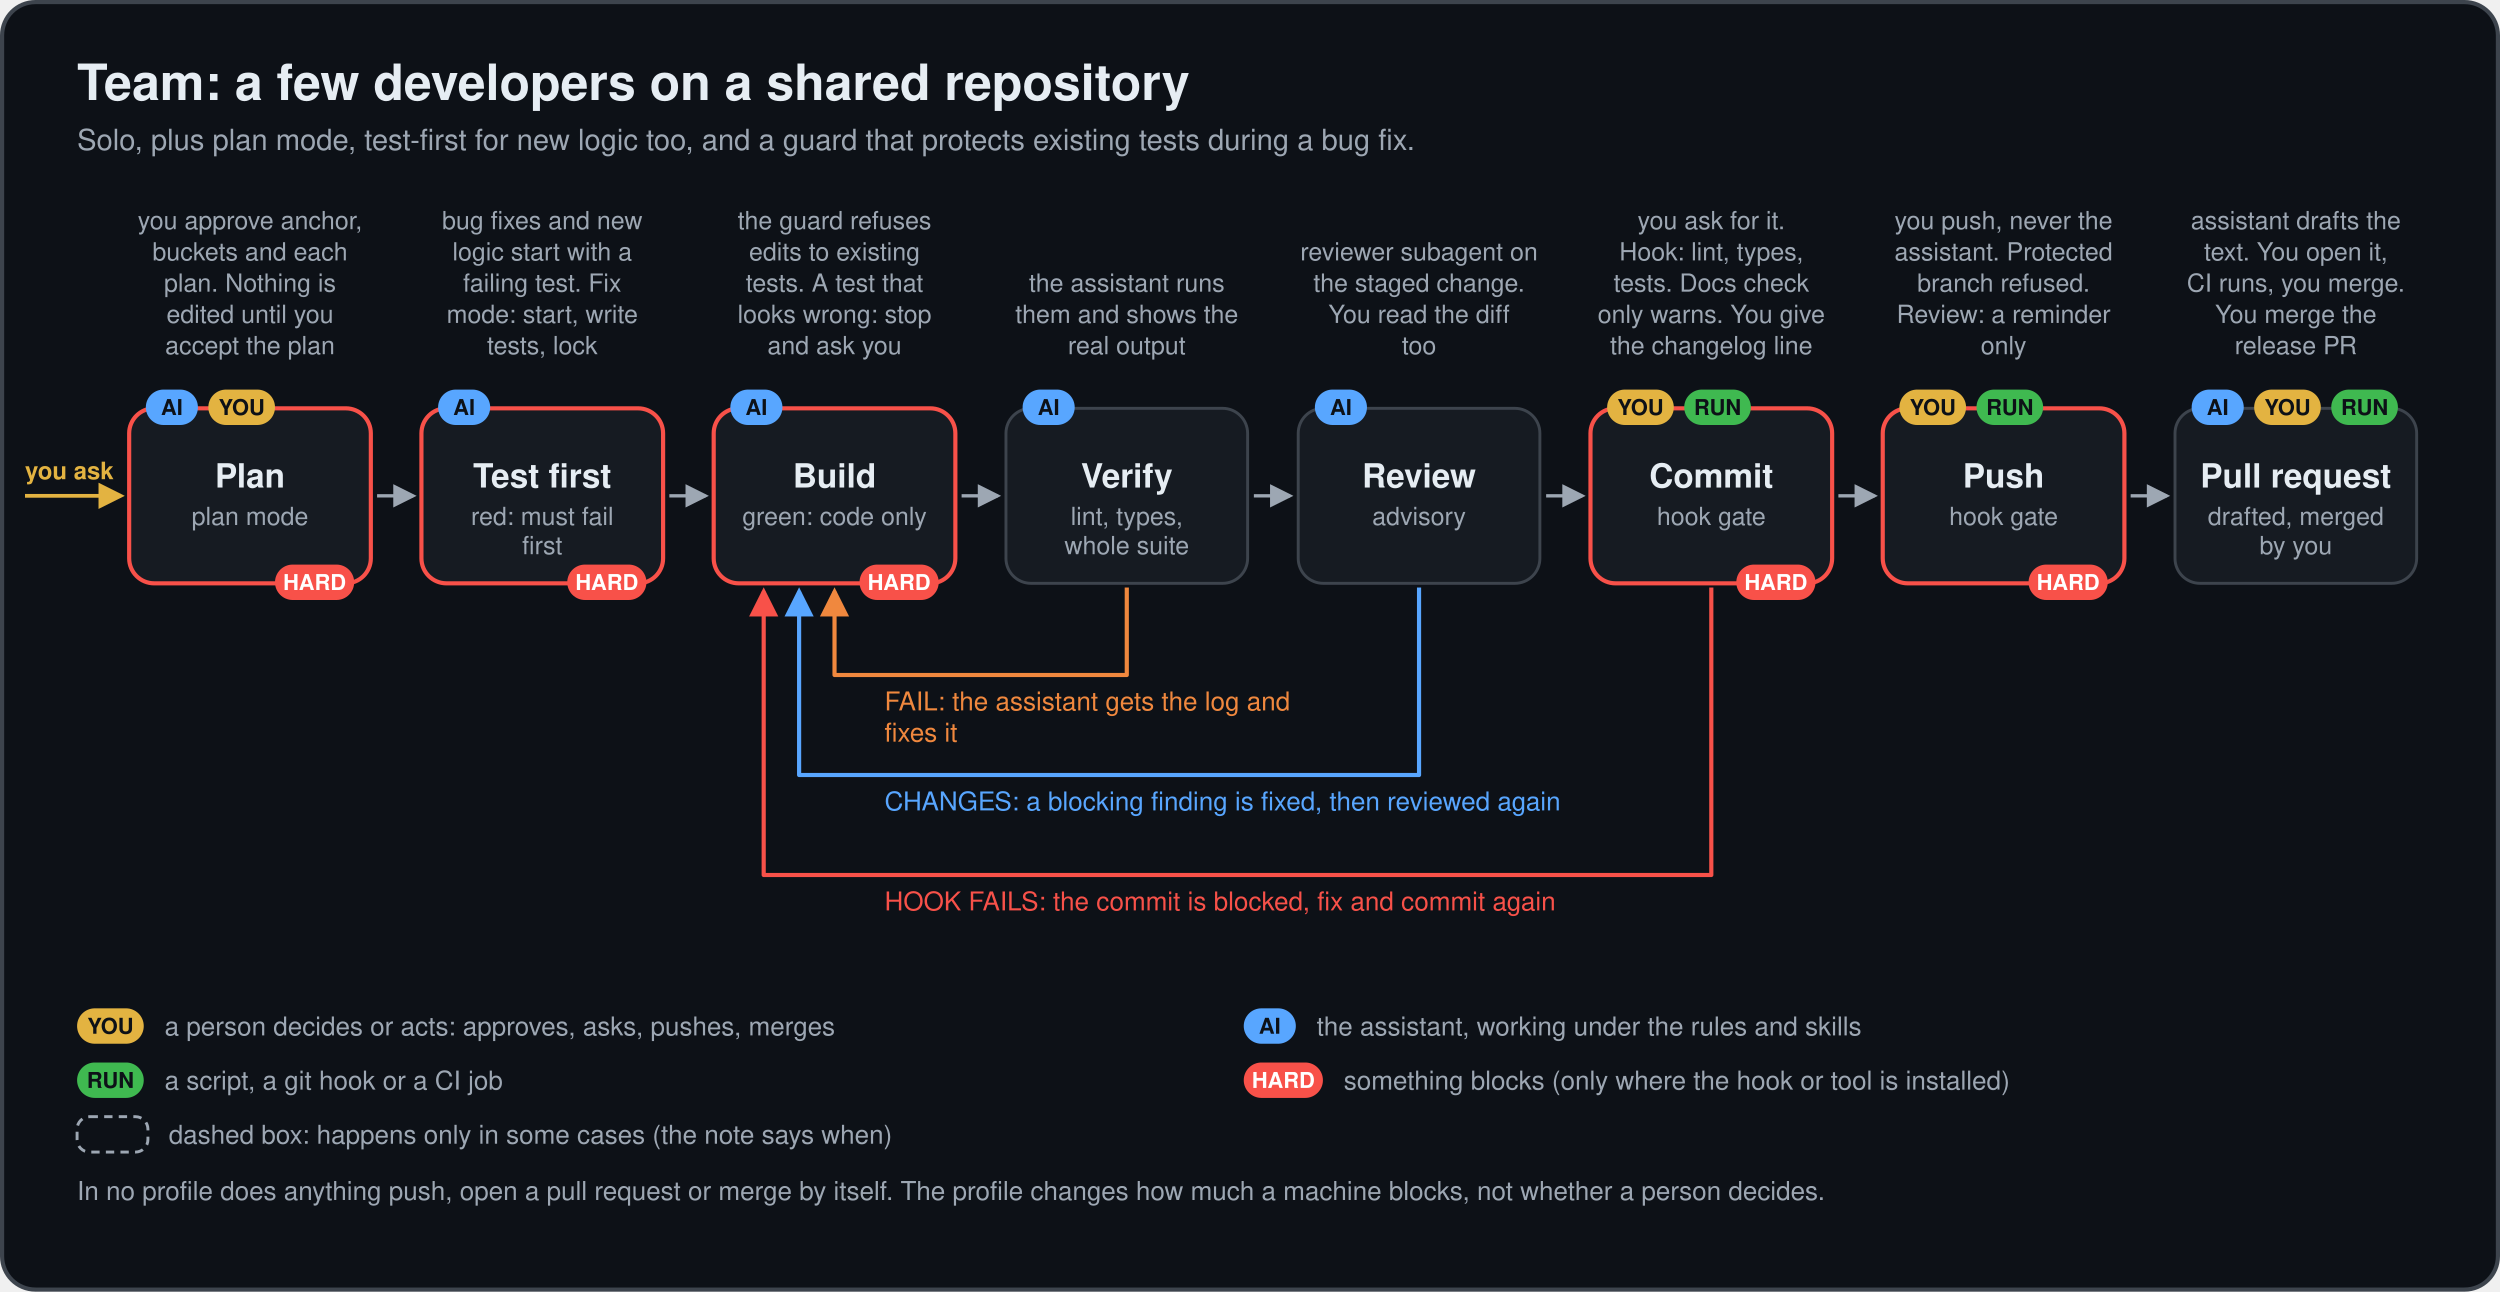
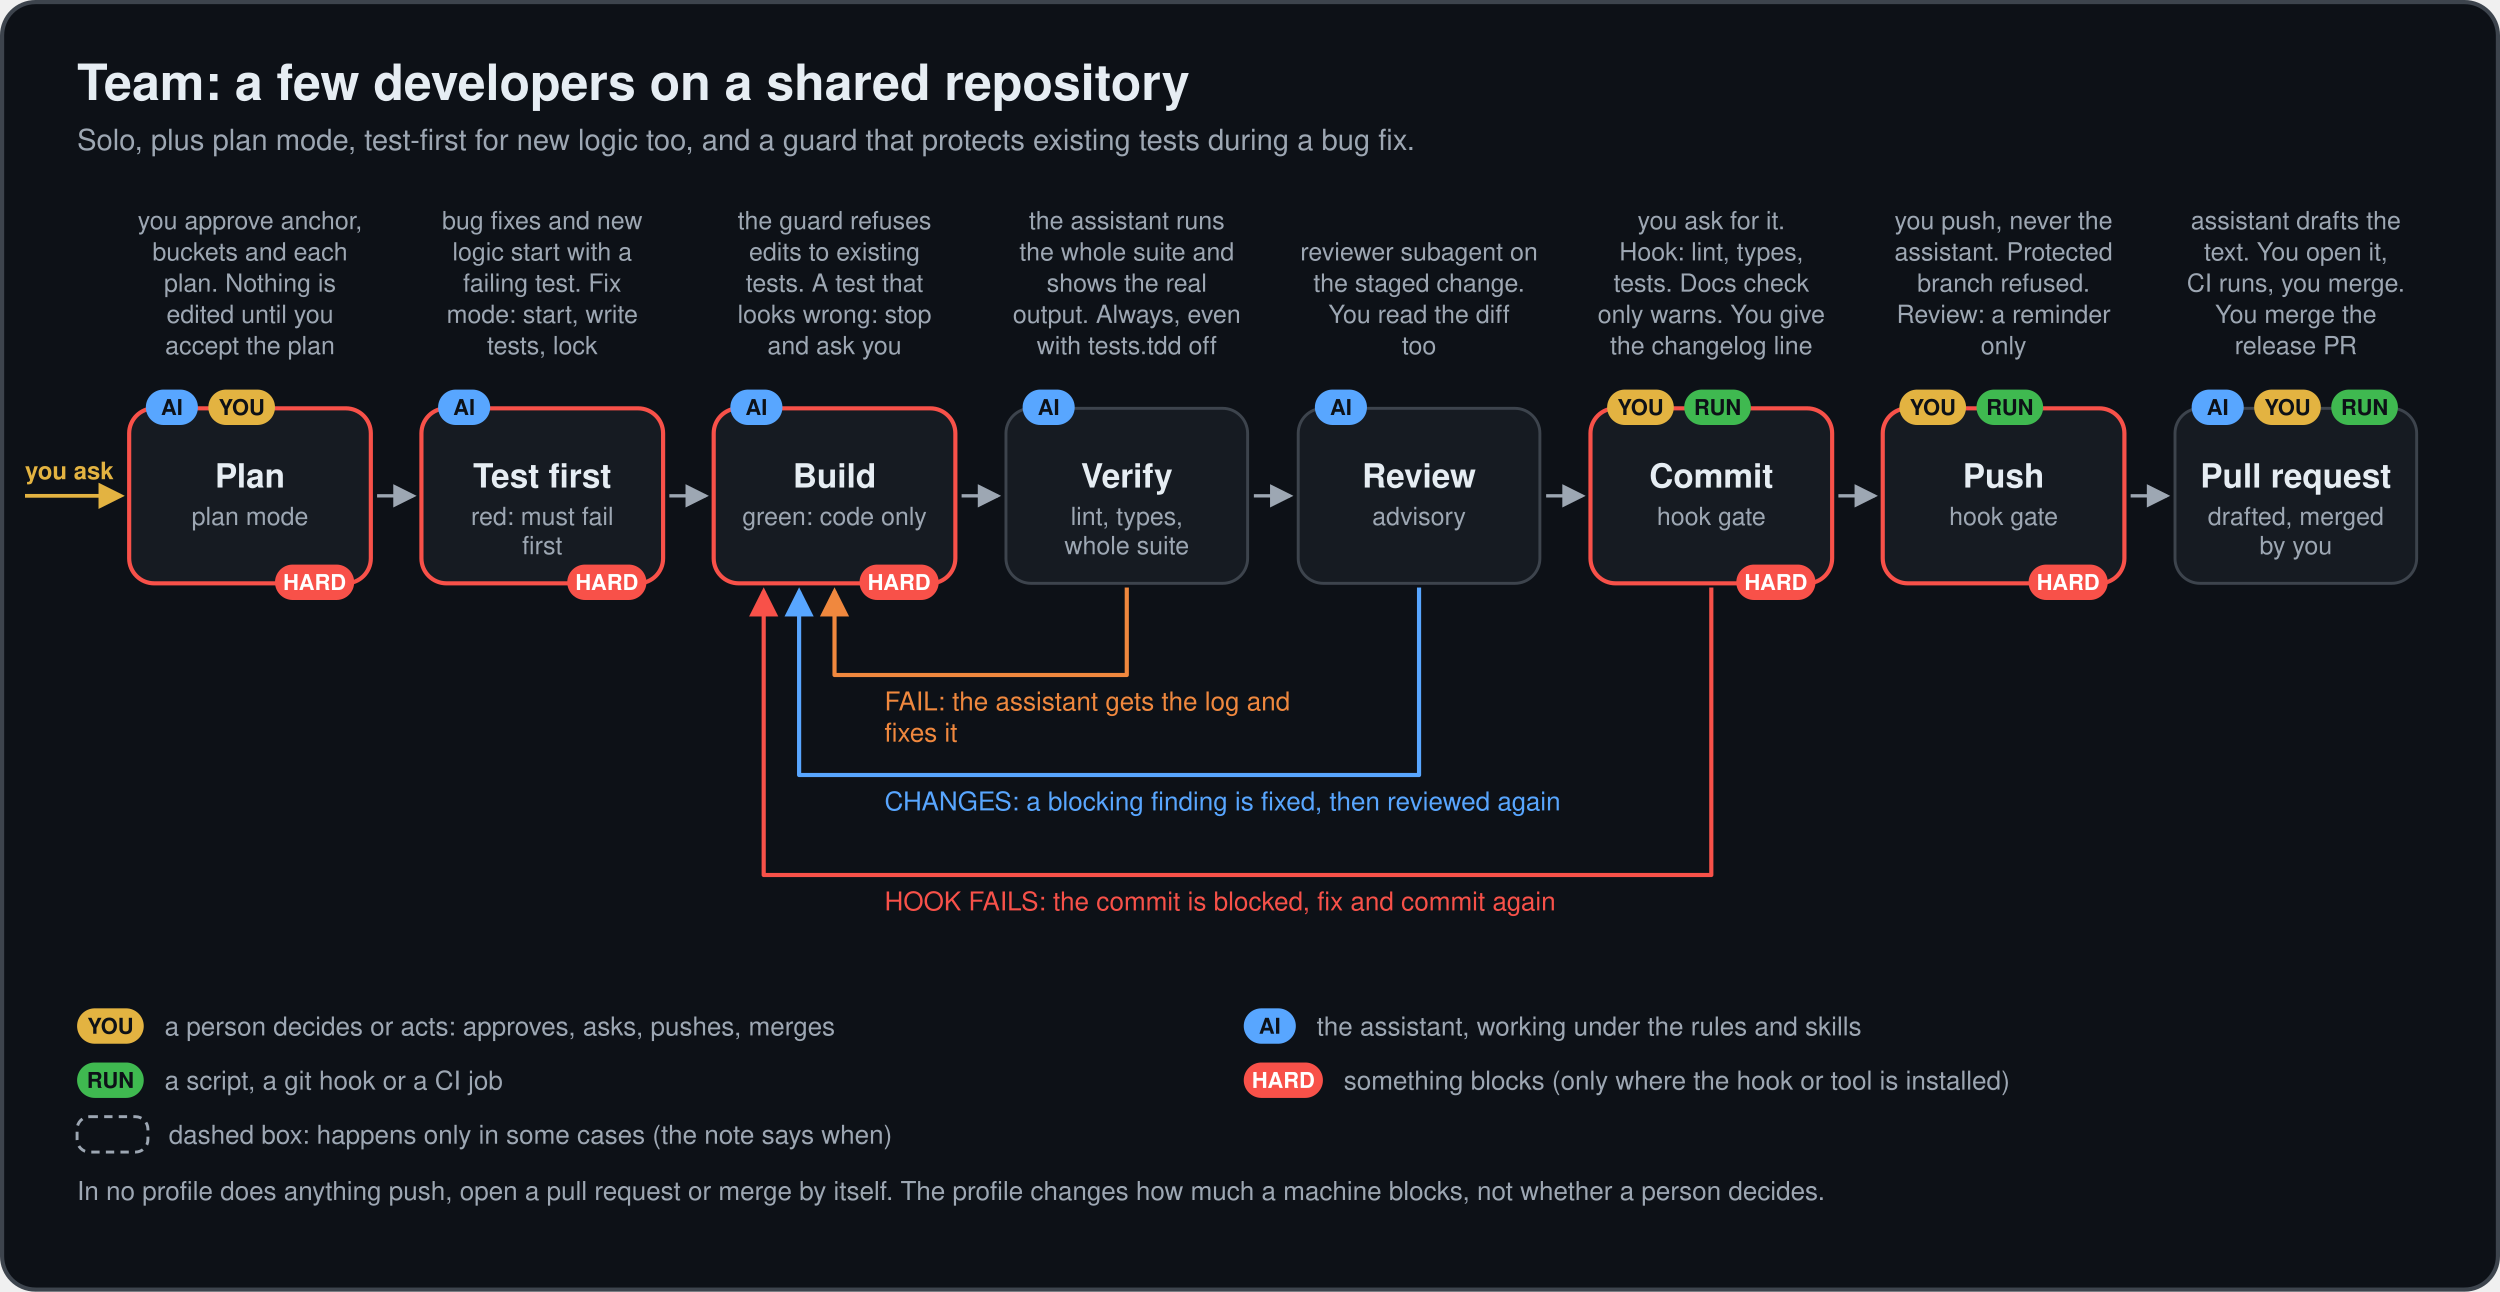
<svg xmlns="http://www.w3.org/2000/svg" viewBox="0 0 1200 620" width="1200" height="620" role="img" aria-label="Team workflow: plan mode, test first, build with the fix-mode guard, verify, review, commit, push and pull request, with who acts and where something blocks" font-family="'Segoe UI', -apple-system, BlinkMacSystemFont, Helvetica, Arial, sans-serif">
  <defs>
    <marker id="arrow" viewBox="0 0 10 10" refX="8.5" refY="5" markerWidth="7" markerHeight="7" orient="auto-start-reverse">
      <path d="M 0 0 L 10 5 L 0 10 z" fill="#9da7b3" />
    </marker>
    <marker id="arrow-entry" viewBox="0 0 10 10" refX="8.5" refY="5" markerWidth="7" markerHeight="7" orient="auto-start-reverse">
      <path d="M 0 0 L 10 5 L 0 10 z" fill="#e3b341" />
    </marker>
    <marker id="arrow-fail" viewBox="0 0 10 10" refX="8.5" refY="5" markerWidth="7" markerHeight="7" orient="auto-start-reverse">
      <path d="M 0 0 L 10 5 L 0 10 z" fill="#f0883e" />
    </marker>
    <marker id="arrow-changes" viewBox="0 0 10 10" refX="8.5" refY="5" markerWidth="7" markerHeight="7" orient="auto-start-reverse">
      <path d="M 0 0 L 10 5 L 0 10 z" fill="#58a6ff" />
    </marker>
    <marker id="arrow-hook" viewBox="0 0 10 10" refX="8.5" refY="5" markerWidth="7" markerHeight="7" orient="auto-start-reverse">
      <path d="M 0 0 L 10 5 L 0 10 z" fill="#f85149" />
    </marker>
  </defs>
  <rect x="1" y="1" width="1198" height="618" rx="16" fill="#0d1117" stroke="#3d444d" stroke-width="2" />
  <text x="37" y="48" font-size="24" font-weight="700" fill="#e6edf3">Team: a few developers on a shared repository</text>
  <text x="37" y="72" font-size="14" fill="#9da7b3">Solo, plus plan mode, test-first for new logic too, and a guard that protects existing tests during a bug fix.</text>
  <line x1="12" y1="238" x2="58" y2="238" stroke="#e3b341" stroke-width="1.8" marker-end="url(#arrow-entry)" />
  <text x="12" y="230" font-size="11.5" font-weight="700" fill="#e3b341">you ask</text>
  <text x="120" y="110" text-anchor="middle" font-size="12" fill="#9da7b3">you approve anchor,</text>
  <text x="120" y="125" text-anchor="middle" font-size="12" fill="#9da7b3">buckets and each</text>
  <text x="120" y="140" text-anchor="middle" font-size="12" fill="#9da7b3">plan. Nothing is</text>
  <text x="120" y="155" text-anchor="middle" font-size="12" fill="#9da7b3">edited until you</text>
  <text x="120" y="170" text-anchor="middle" font-size="12" fill="#9da7b3">accept the plan</text>
  <rect x="62" y="196" width="116" height="84" rx="12" fill="#161b22" stroke="#f85149" stroke-width="2" />
  <text x="120" y="234" text-anchor="middle" font-size="16" font-weight="700" fill="#e6edf3">Plan</text>
  <text x="120" y="252" text-anchor="middle" font-size="12" fill="#9da7b3">plan mode</text>
  <rect x="70" y="187" width="25" height="17" rx="8.5" fill="#58a6ff" />
  <text x="82.5" y="199.2" text-anchor="middle" font-size="10.5" font-weight="700" fill="#0d1117">AI</text>
  <rect x="100" y="187" width="32" height="17" rx="8.5" fill="#e3b341" />
  <text x="116" y="199.2" text-anchor="middle" font-size="10.5" font-weight="700" fill="#0d1117">YOU</text>
  <rect x="132" y="271" width="38" height="17" rx="8.5" fill="#f85149" />
  <text x="151" y="283.2" text-anchor="middle" font-size="10.5" font-weight="700" fill="#ffffff">HARD</text>
  <line x1="181" y1="238" x2="198.286" y2="238" stroke="#9da7b3" stroke-width="1.6" marker-end="url(#arrow)" />
  <text x="260.286" y="110" text-anchor="middle" font-size="12" fill="#9da7b3">bug fixes and new</text>
  <text x="260.286" y="125" text-anchor="middle" font-size="12" fill="#9da7b3">logic start with a</text>
  <text x="260.286" y="140" text-anchor="middle" font-size="12" fill="#9da7b3">failing test. Fix</text>
  <text x="260.286" y="155" text-anchor="middle" font-size="12" fill="#9da7b3">mode: start, write</text>
  <text x="260.286" y="170" text-anchor="middle" font-size="12" fill="#9da7b3">tests, lock</text>
  <rect x="202.286" y="196" width="116" height="84" rx="12" fill="#161b22" stroke="#f85149" stroke-width="2" />
  <text x="260.286" y="234" text-anchor="middle" font-size="16" font-weight="700" fill="#e6edf3">Test first</text>
  <text x="260.286" y="252" text-anchor="middle" font-size="12" fill="#9da7b3">red: must fail</text>
  <text x="260.286" y="266" text-anchor="middle" font-size="12" fill="#9da7b3">first</text>
  <rect x="210.286" y="187" width="25" height="17" rx="8.5" fill="#58a6ff" />
  <text x="222.786" y="199.2" text-anchor="middle" font-size="10.5" font-weight="700" fill="#0d1117">AI</text>
  <rect x="272.286" y="271" width="38" height="17" rx="8.5" fill="#f85149" />
  <text x="291.286" y="283.2" text-anchor="middle" font-size="10.5" font-weight="700" fill="#ffffff">HARD</text>
  <line x1="321.286" y1="238" x2="338.571" y2="238" stroke="#9da7b3" stroke-width="1.6" marker-end="url(#arrow)" />
  <text x="400.571" y="110" text-anchor="middle" font-size="12" fill="#9da7b3">the guard refuses</text>
  <text x="400.571" y="125" text-anchor="middle" font-size="12" fill="#9da7b3">edits to existing</text>
  <text x="400.571" y="140" text-anchor="middle" font-size="12" fill="#9da7b3">tests. A test that</text>
  <text x="400.571" y="155" text-anchor="middle" font-size="12" fill="#9da7b3">looks wrong: stop</text>
  <text x="400.571" y="170" text-anchor="middle" font-size="12" fill="#9da7b3">and ask you</text>
  <rect x="342.571" y="196" width="116" height="84" rx="12" fill="#161b22" stroke="#f85149" stroke-width="2" />
  <text x="400.571" y="234" text-anchor="middle" font-size="16" font-weight="700" fill="#e6edf3">Build</text>
  <text x="400.571" y="252" text-anchor="middle" font-size="12" fill="#9da7b3">green: code only</text>
  <rect x="350.571" y="187" width="25" height="17" rx="8.5" fill="#58a6ff" />
  <text x="363.071" y="199.2" text-anchor="middle" font-size="10.5" font-weight="700" fill="#0d1117">AI</text>
  <rect x="412.571" y="271" width="38" height="17" rx="8.5" fill="#f85149" />
  <text x="431.571" y="283.2" text-anchor="middle" font-size="10.5" font-weight="700" fill="#ffffff">HARD</text>
  <line x1="461.571" y1="238" x2="478.857" y2="238" stroke="#9da7b3" stroke-width="1.6" marker-end="url(#arrow)" />
-   <text x="540.857" y="140" text-anchor="middle" font-size="12" fill="#9da7b3">the assistant runs</text>
-   <text x="540.857" y="155" text-anchor="middle" font-size="12" fill="#9da7b3">them and shows the</text>
-   <text x="540.857" y="170" text-anchor="middle" font-size="12" fill="#9da7b3">real output</text>
+   <text x="540.857" y="110" text-anchor="middle" font-size="12" fill="#9da7b3">the assistant runs</text>
+   <text x="540.857" y="125" text-anchor="middle" font-size="12" fill="#9da7b3">the whole suite and</text>
+   <text x="540.857" y="140" text-anchor="middle" font-size="12" fill="#9da7b3">shows the real</text>
+   <text x="540.857" y="155" text-anchor="middle" font-size="12" fill="#9da7b3">output. Always, even</text>
+   <text x="540.857" y="170" text-anchor="middle" font-size="12" fill="#9da7b3">with tests.tdd off</text>
  <rect x="482.857" y="196" width="116" height="84" rx="12" fill="#161b22" stroke="#3d444d" stroke-width="1.4" />
  <text x="540.857" y="234" text-anchor="middle" font-size="16" font-weight="700" fill="#e6edf3">Verify</text>
  <text x="540.857" y="252" text-anchor="middle" font-size="12" fill="#9da7b3">lint, types,</text>
  <text x="540.857" y="266" text-anchor="middle" font-size="12" fill="#9da7b3">whole suite</text>
  <rect x="490.857" y="187" width="25" height="17" rx="8.5" fill="#58a6ff" />
  <text x="503.357" y="199.2" text-anchor="middle" font-size="10.5" font-weight="700" fill="#0d1117">AI</text>
  <line x1="601.857" y1="238" x2="619.143" y2="238" stroke="#9da7b3" stroke-width="1.6" marker-end="url(#arrow)" />
  <text x="681.143" y="125" text-anchor="middle" font-size="12" fill="#9da7b3">reviewer subagent on</text>
  <text x="681.143" y="140" text-anchor="middle" font-size="12" fill="#9da7b3">the staged change.</text>
  <text x="681.143" y="155" text-anchor="middle" font-size="12" fill="#9da7b3">You read the diff</text>
  <text x="681.143" y="170" text-anchor="middle" font-size="12" fill="#9da7b3">too</text>
  <rect x="623.143" y="196" width="116" height="84" rx="12" fill="#161b22" stroke="#3d444d" stroke-width="1.4" />
  <text x="681.143" y="234" text-anchor="middle" font-size="16" font-weight="700" fill="#e6edf3">Review</text>
  <text x="681.143" y="252" text-anchor="middle" font-size="12" fill="#9da7b3">advisory</text>
  <rect x="631.143" y="187" width="25" height="17" rx="8.5" fill="#58a6ff" />
  <text x="643.643" y="199.2" text-anchor="middle" font-size="10.5" font-weight="700" fill="#0d1117">AI</text>
  <line x1="742.143" y1="238" x2="759.429" y2="238" stroke="#9da7b3" stroke-width="1.6" marker-end="url(#arrow)" />
  <text x="821.429" y="110" text-anchor="middle" font-size="12" fill="#9da7b3">you ask for it.</text>
  <text x="821.429" y="125" text-anchor="middle" font-size="12" fill="#9da7b3">Hook: lint, types,</text>
  <text x="821.429" y="140" text-anchor="middle" font-size="12" fill="#9da7b3">tests. Docs check</text>
  <text x="821.429" y="155" text-anchor="middle" font-size="12" fill="#9da7b3">only warns. You give</text>
  <text x="821.429" y="170" text-anchor="middle" font-size="12" fill="#9da7b3">the changelog line</text>
  <rect x="763.429" y="196" width="116" height="84" rx="12" fill="#161b22" stroke="#f85149" stroke-width="2" />
  <text x="821.429" y="234" text-anchor="middle" font-size="16" font-weight="700" fill="#e6edf3">Commit</text>
  <text x="821.429" y="252" text-anchor="middle" font-size="12" fill="#9da7b3">hook gate</text>
  <rect x="771.429" y="187" width="32" height="17" rx="8.5" fill="#e3b341" />
  <text x="787.429" y="199.2" text-anchor="middle" font-size="10.5" font-weight="700" fill="#0d1117">YOU</text>
  <rect x="808.429" y="187" width="32" height="17" rx="8.5" fill="#3fb950" />
  <text x="824.429" y="199.2" text-anchor="middle" font-size="10.5" font-weight="700" fill="#0d1117">RUN</text>
  <rect x="833.429" y="271" width="38" height="17" rx="8.5" fill="#f85149" />
  <text x="852.429" y="283.2" text-anchor="middle" font-size="10.5" font-weight="700" fill="#ffffff">HARD</text>
  <line x1="882.429" y1="238" x2="899.714" y2="238" stroke="#9da7b3" stroke-width="1.6" marker-end="url(#arrow)" />
  <text x="961.714" y="110" text-anchor="middle" font-size="12" fill="#9da7b3">you push, never the</text>
  <text x="961.714" y="125" text-anchor="middle" font-size="12" fill="#9da7b3">assistant. Protected</text>
  <text x="961.714" y="140" text-anchor="middle" font-size="12" fill="#9da7b3">branch refused.</text>
  <text x="961.714" y="155" text-anchor="middle" font-size="12" fill="#9da7b3">Review: a reminder</text>
  <text x="961.714" y="170" text-anchor="middle" font-size="12" fill="#9da7b3">only</text>
  <rect x="903.714" y="196" width="116" height="84" rx="12" fill="#161b22" stroke="#f85149" stroke-width="2" />
  <text x="961.714" y="234" text-anchor="middle" font-size="16" font-weight="700" fill="#e6edf3">Push</text>
  <text x="961.714" y="252" text-anchor="middle" font-size="12" fill="#9da7b3">hook gate</text>
  <rect x="911.714" y="187" width="32" height="17" rx="8.5" fill="#e3b341" />
  <text x="927.714" y="199.2" text-anchor="middle" font-size="10.5" font-weight="700" fill="#0d1117">YOU</text>
  <rect x="948.714" y="187" width="32" height="17" rx="8.5" fill="#3fb950" />
  <text x="964.714" y="199.2" text-anchor="middle" font-size="10.5" font-weight="700" fill="#0d1117">RUN</text>
  <rect x="973.714" y="271" width="38" height="17" rx="8.5" fill="#f85149" />
  <text x="992.714" y="283.2" text-anchor="middle" font-size="10.5" font-weight="700" fill="#ffffff">HARD</text>
  <line x1="1022.714" y1="238" x2="1040" y2="238" stroke="#9da7b3" stroke-width="1.6" marker-end="url(#arrow)" />
  <text x="1102" y="110" text-anchor="middle" font-size="12" fill="#9da7b3">assistant drafts the</text>
  <text x="1102" y="125" text-anchor="middle" font-size="12" fill="#9da7b3">text. You open it,</text>
  <text x="1102" y="140" text-anchor="middle" font-size="12" fill="#9da7b3">CI runs, you merge.</text>
  <text x="1102" y="155" text-anchor="middle" font-size="12" fill="#9da7b3">You merge the</text>
  <text x="1102" y="170" text-anchor="middle" font-size="12" fill="#9da7b3">release PR</text>
  <rect x="1044" y="196" width="116" height="84" rx="12" fill="#161b22" stroke="#3d444d" stroke-width="1.4" />
  <text x="1102" y="234" text-anchor="middle" font-size="16" font-weight="700" fill="#e6edf3">Pull request</text>
  <text x="1102" y="252" text-anchor="middle" font-size="12" fill="#9da7b3">drafted, merged</text>
  <text x="1102" y="266" text-anchor="middle" font-size="12" fill="#9da7b3">by you</text>
  <rect x="1052" y="187" width="25" height="17" rx="8.5" fill="#58a6ff" />
  <text x="1064.5" y="199.2" text-anchor="middle" font-size="10.5" font-weight="700" fill="#0d1117">AI</text>
  <rect x="1082" y="187" width="32" height="17" rx="8.5" fill="#e3b341" />
  <text x="1098" y="199.2" text-anchor="middle" font-size="10.5" font-weight="700" fill="#0d1117">YOU</text>
  <rect x="1119" y="187" width="32" height="17" rx="8.5" fill="#3fb950" />
  <text x="1135" y="199.2" text-anchor="middle" font-size="10.5" font-weight="700" fill="#0d1117">RUN</text>
  <path d="M 540.857 282 V 324 H 400.571 V 284" fill="none" stroke="#f0883e" stroke-width="2" stroke-linejoin="round" marker-end="url(#arrow-fail)" />
  <text x="424.571" y="341" font-size="12.5" fill="#f0883e">FAIL: the assistant gets the log and</text>
  <text x="424.571" y="356" font-size="12.5" fill="#f0883e">fixes it</text>
  <path d="M 681.143 282 V 372 H 383.571 V 284" fill="none" stroke="#58a6ff" stroke-width="2" stroke-linejoin="round" marker-end="url(#arrow-changes)" />
  <text x="424.571" y="389" font-size="12.5" fill="#58a6ff">CHANGES: a blocking finding is fixed, then reviewed again</text>
  <path d="M 821.429 282 V 420 H 366.571 V 284" fill="none" stroke="#f85149" stroke-width="2" stroke-linejoin="round" marker-end="url(#arrow-hook)" />
  <text x="424.571" y="437" font-size="12.5" fill="#f85149">HOOK FAILS: the commit is blocked, fix and commit again</text>
  <rect x="37" y="484" width="32" height="17" rx="8.5" fill="#e3b341" />
  <text x="53" y="496.2" text-anchor="middle" font-size="10.5" font-weight="700" fill="#0d1117">YOU</text>
  <text x="79" y="497" font-size="12.5" fill="#9da7b3">a person decides or acts: approves, asks, pushes, merges</text>
  <rect x="597" y="484" width="25" height="17" rx="8.5" fill="#58a6ff" />
  <text x="609.5" y="496.2" text-anchor="middle" font-size="10.5" font-weight="700" fill="#0d1117">AI</text>
  <text x="632" y="497" font-size="12.5" fill="#9da7b3">the assistant, working under the rules and skills</text>
  <rect x="37" y="510" width="32" height="17" rx="8.5" fill="#3fb950" />
  <text x="53" y="522.2" text-anchor="middle" font-size="10.5" font-weight="700" fill="#0d1117">RUN</text>
  <text x="79" y="523" font-size="12.5" fill="#9da7b3">a script, a git hook or a CI job</text>
  <rect x="597" y="510" width="38" height="17" rx="8.5" fill="#f85149" />
  <text x="616" y="522.2" text-anchor="middle" font-size="10.5" font-weight="700" fill="#ffffff">HARD</text>
  <text x="645" y="523" font-size="12.5" fill="#9da7b3">something blocks (only where the hook or tool is installed)</text>
  <rect x="37" y="536" width="34" height="17" rx="6" fill="none" stroke="#9da7b3" stroke-width="1.4" stroke-dasharray="4 3" />
  <text x="81" y="549" font-size="12.5" fill="#9da7b3">dashed box: happens only in some cases (the note says when)</text>
  <text x="37" y="576" font-size="12.5" fill="#9da7b3">In no profile does anything push, open a pull request or merge by itself. The profile changes how much a machine blocks, not whether a person decides.</text>
</svg>
